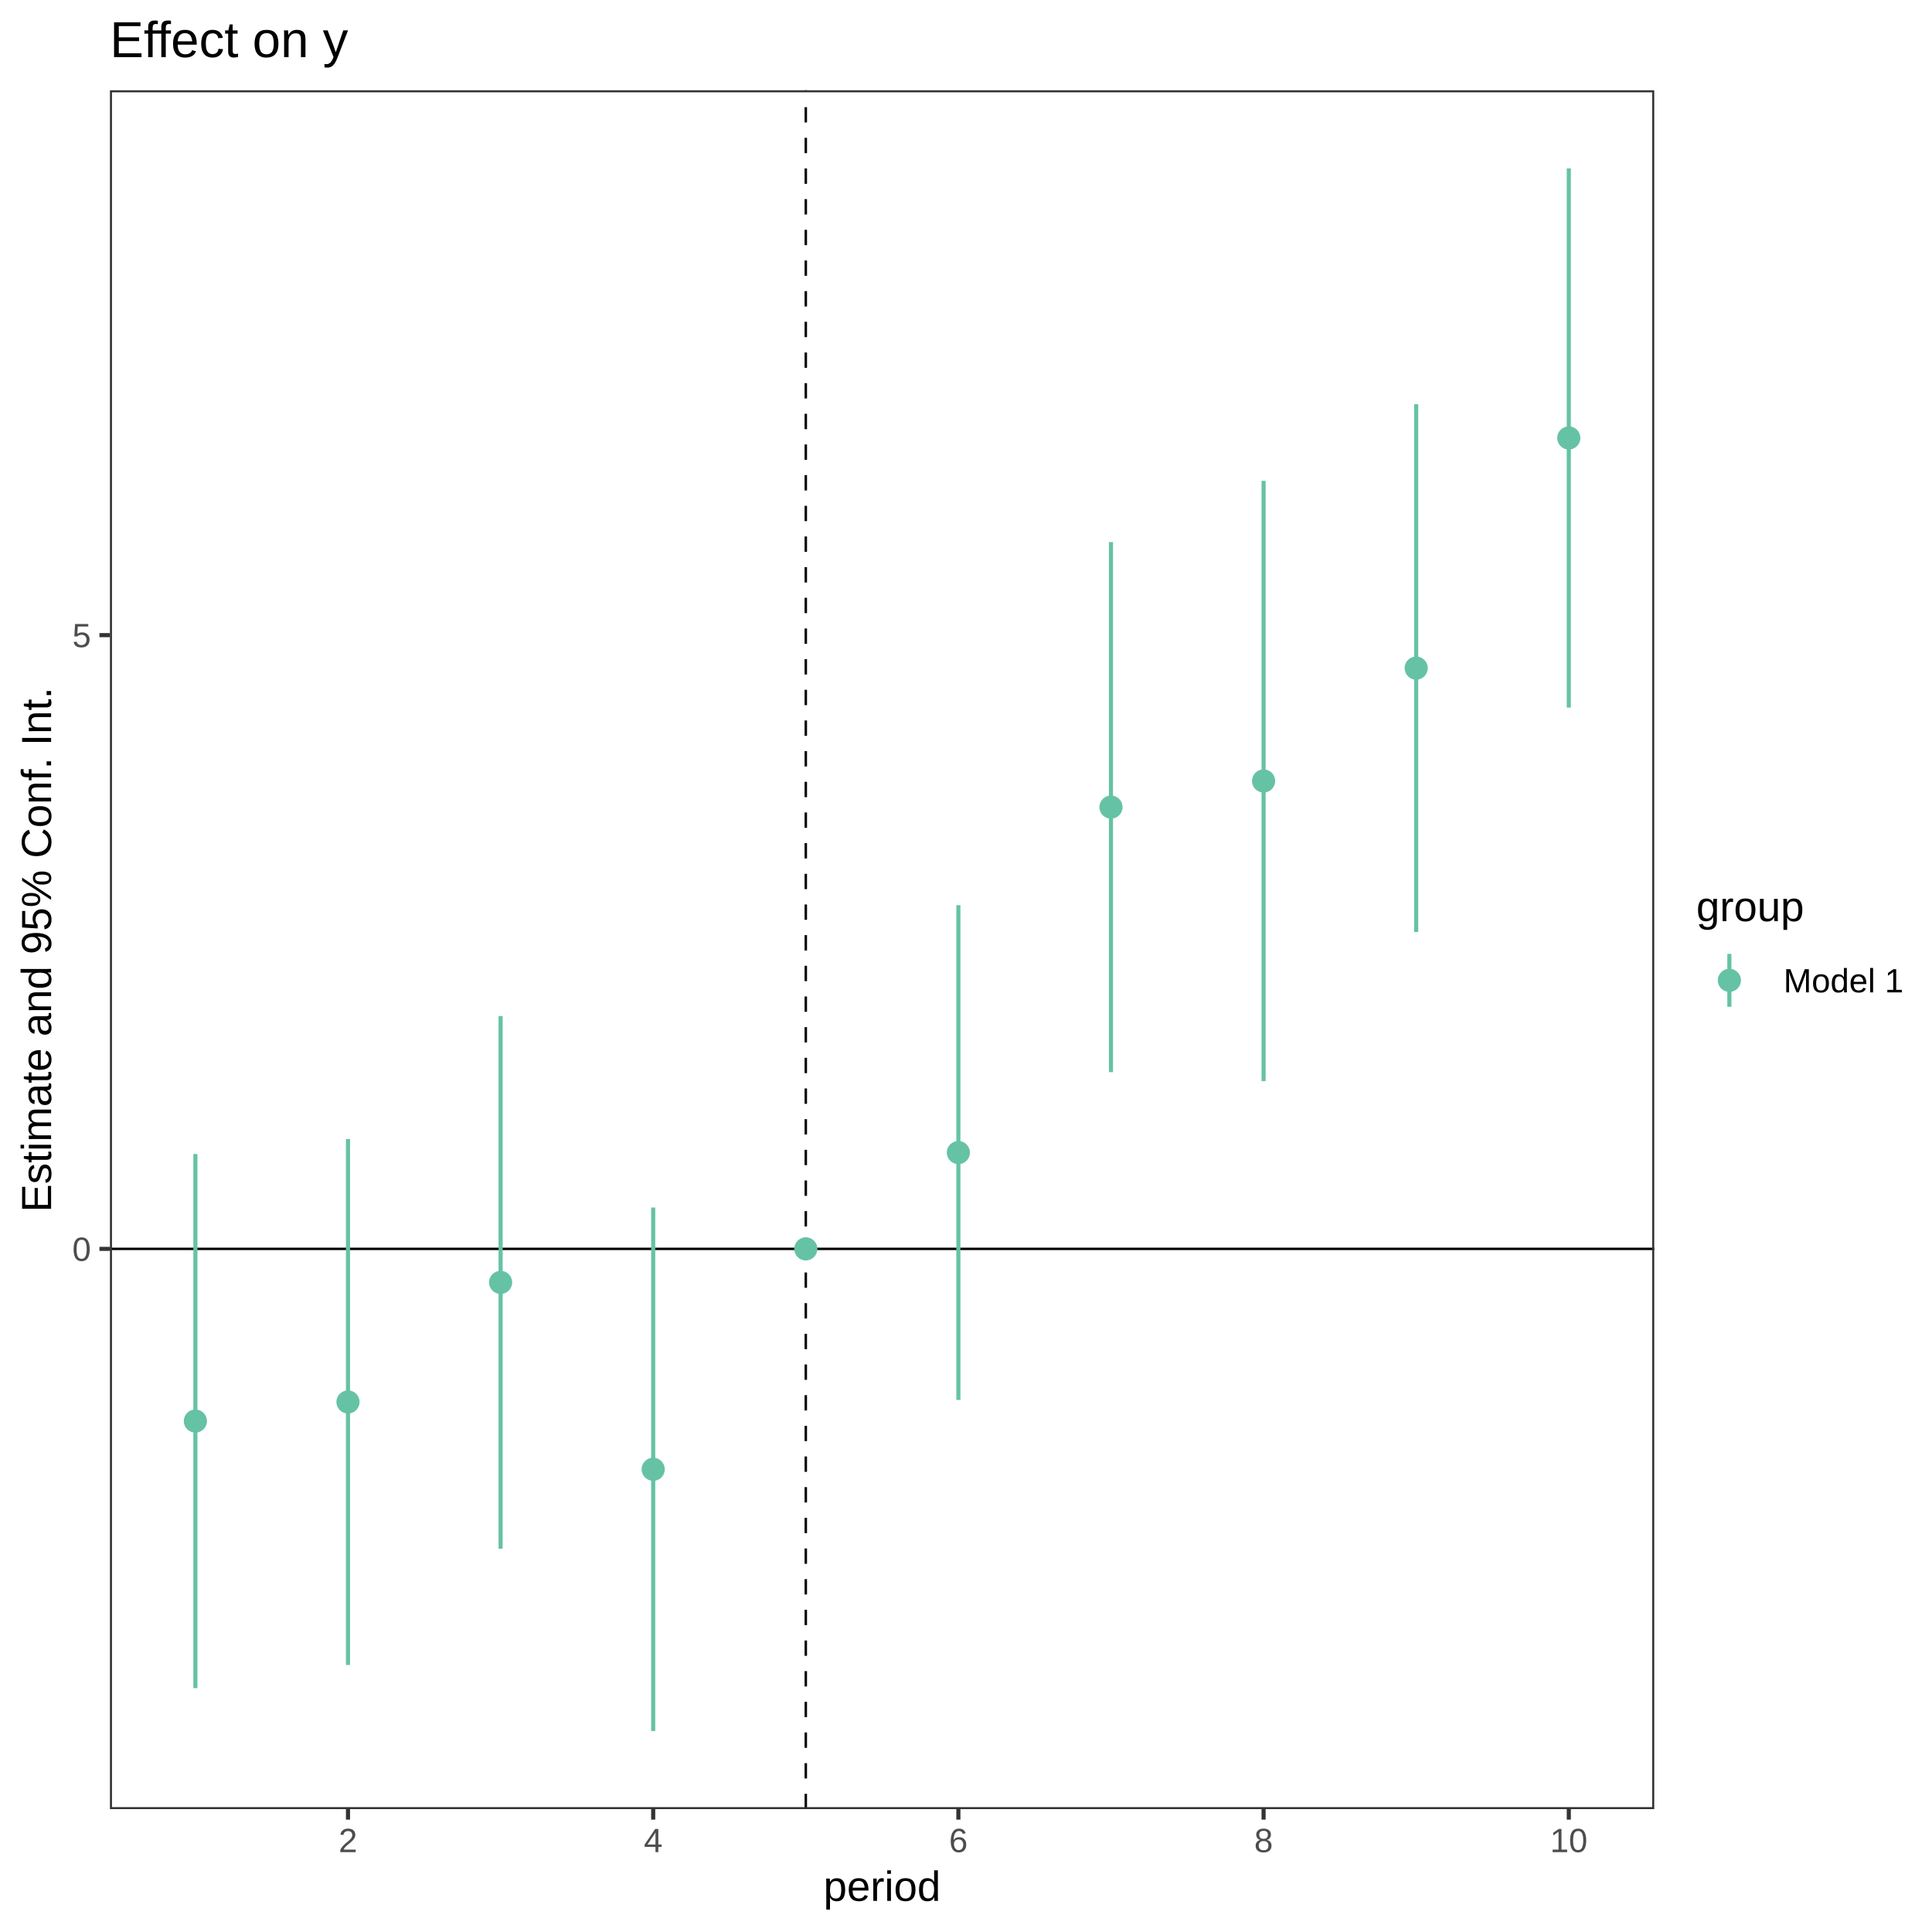
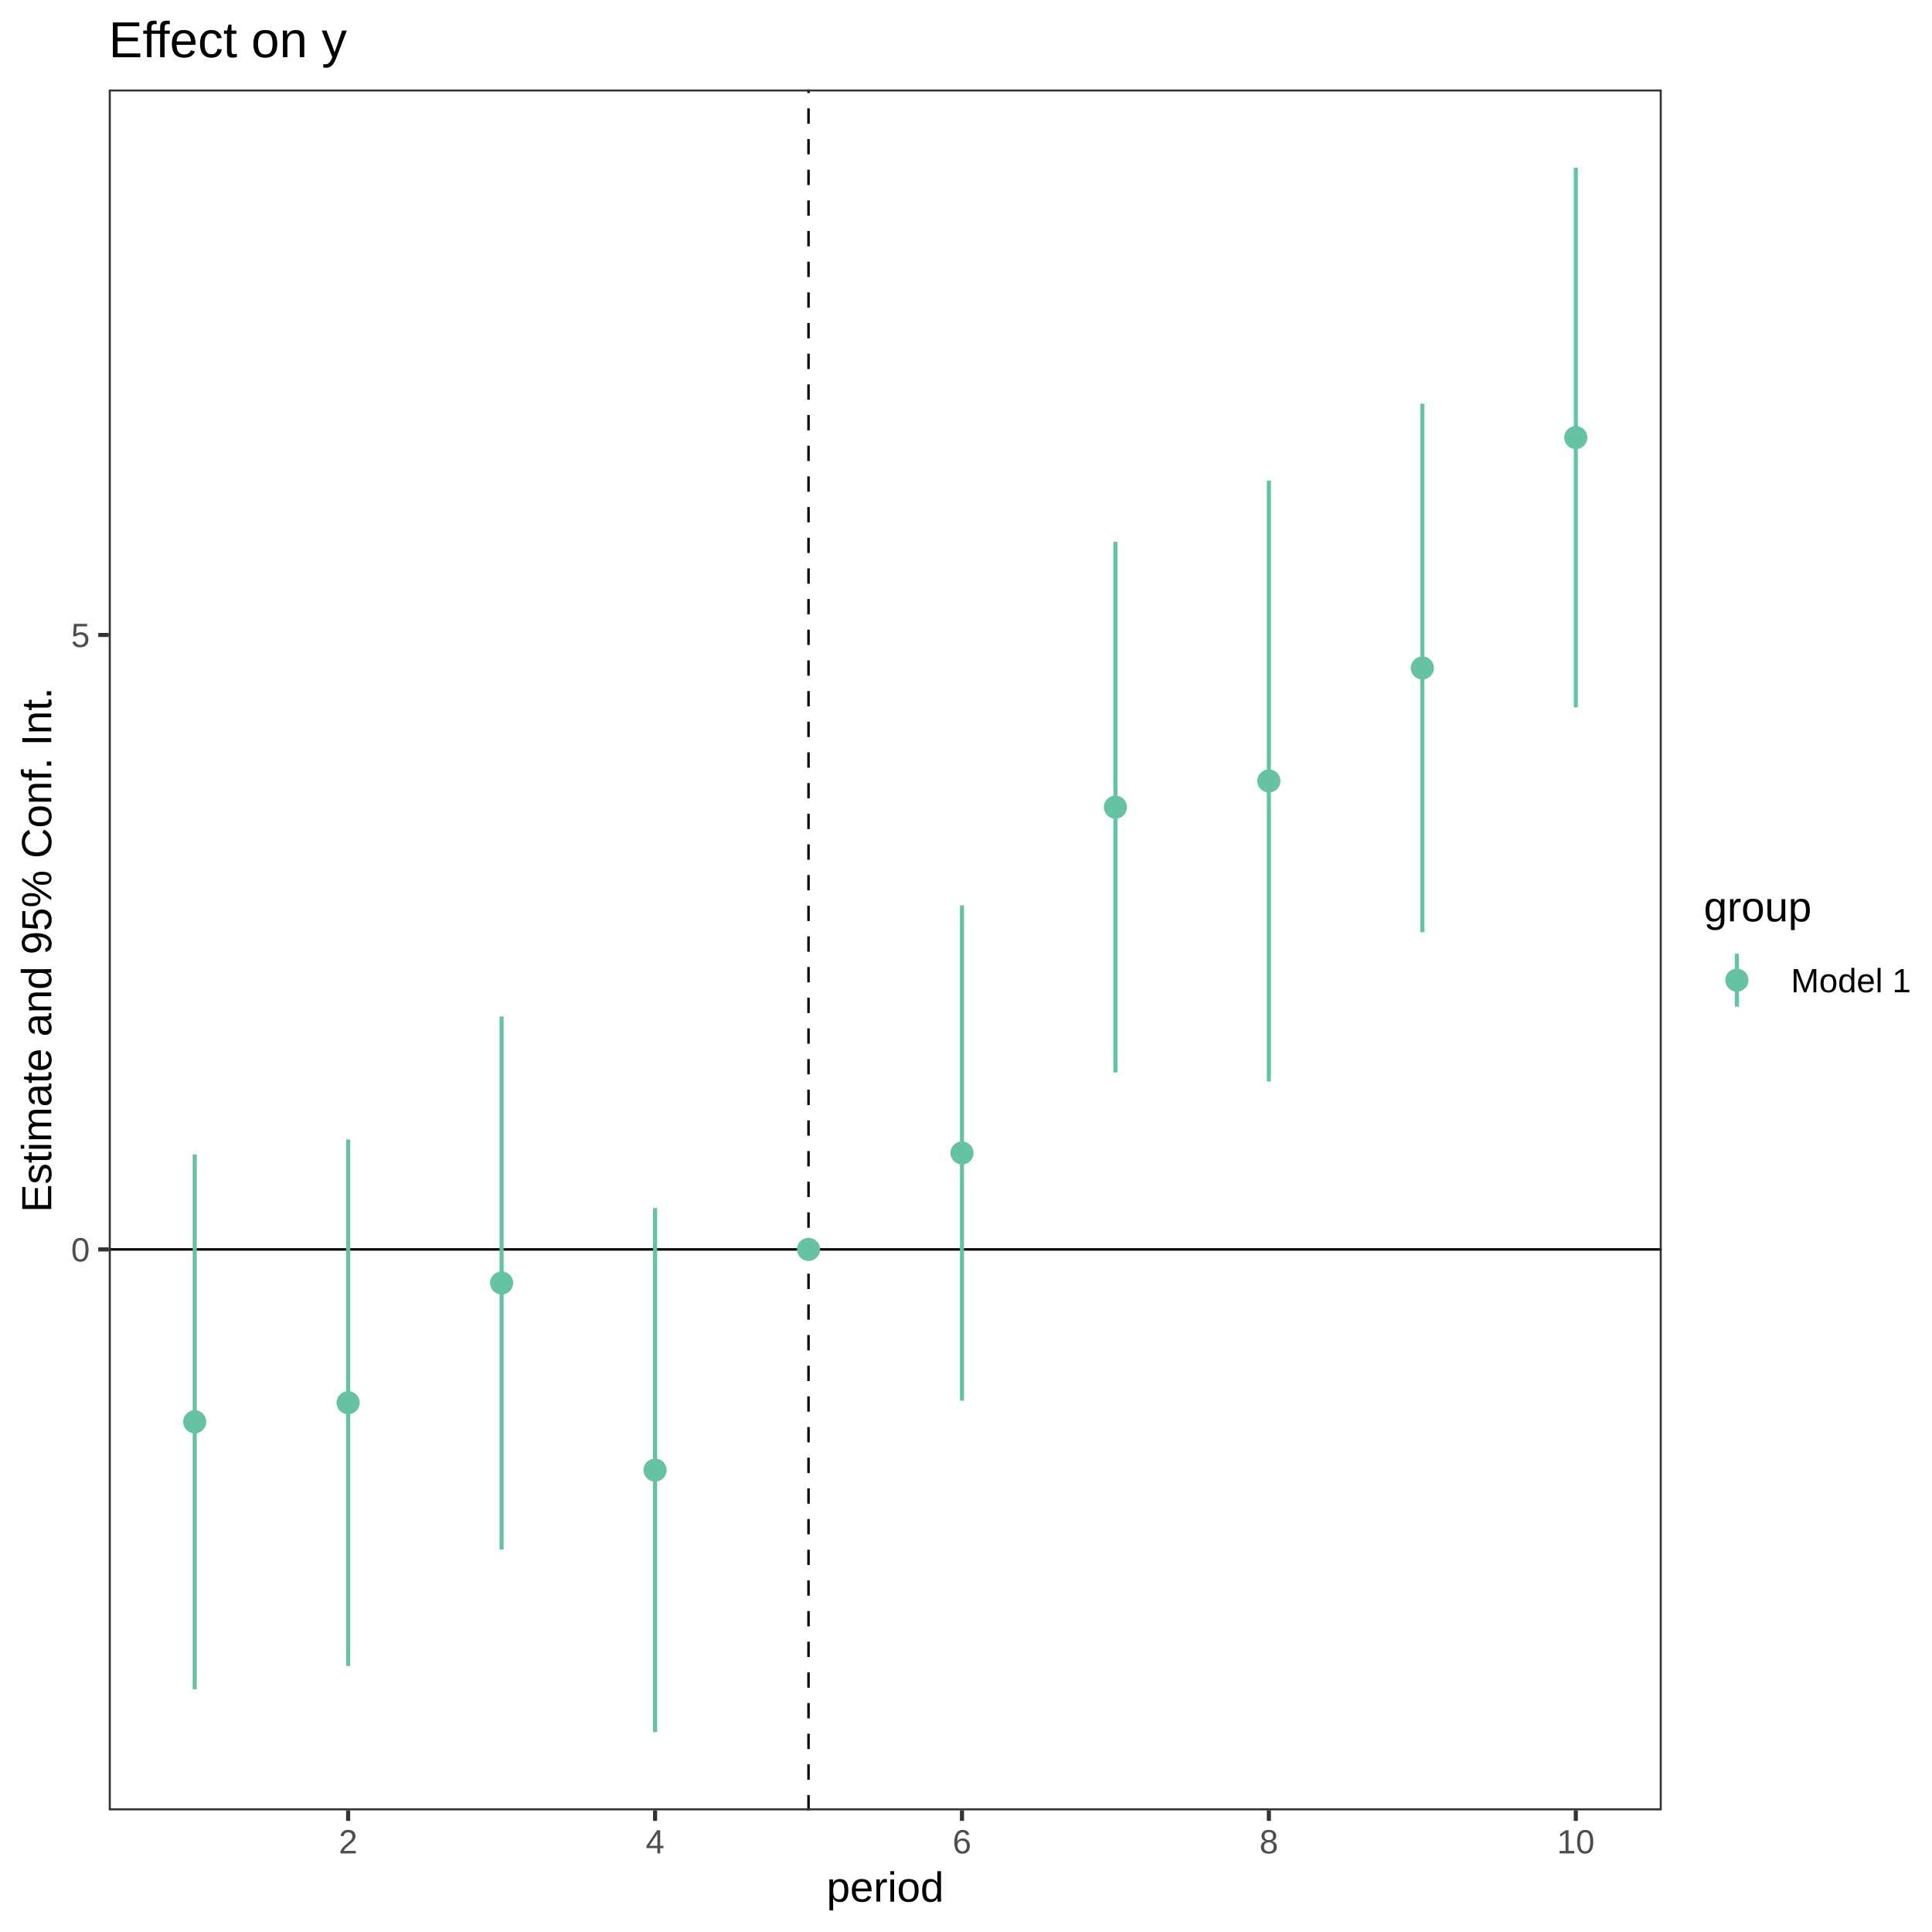
<svg xmlns="http://www.w3.org/2000/svg" class="svglite" width="504.00pt" height="504.00pt" viewBox="0 0 504.00 504.00">
  <defs>
    <style type="text/css">
    .svglite line, .svglite polyline, .svglite polygon, .svglite path, .svglite rect, .svglite circle {
      fill: none;
      stroke: #000000;
      stroke-linecap: round;
      stroke-linejoin: round;
      stroke-miterlimit: 10.00;
    }
    .svglite text {
      white-space: pre;
    }
  </style>
  </defs>
  <rect width="100%" height="100%" style="stroke: none; fill: #FFFFFF;" />
  <defs>
    <clipPath id="cpMC4wMHw1MDQuMDB8MC4wMHw1MDQuMDA=">
      <rect x="0.00" y="0.00" width="504.00" height="504.00" />
    </clipPath>
  </defs>
  <g clip-path="url(#cpMC4wMHw1MDQuMDB8MC4wMHw1MDQuMDA=)">
-     <rect x="0" y="0.00" width="504.00" height="504.00" style="stroke-width: 1.07; stroke: #FFFFFF; fill: #FFFFFF;" />
+     <rect x="0.00" y="-0" width="504.00" height="504.00" style="stroke-width: 1.07; stroke: #FFFFFF; fill: #FFFFFF;" />
  </g>
  <defs>
-     <clipPath id="cpMjguNjh8NDMxLjU0fDIzLjU1fDQ3MS45NQ==">
-       <rect x="28.68" y="23.55" width="402.86" height="448.40" />
+     <clipPath id="cpMjguMzd8NDMzLjUwfDIzLjM0fDQ3Mi4yNw==">
+       <rect x="28.37" y="23.34" width="405.13" height="448.93" />
    </clipPath>
  </defs>
-   <g clip-path="url(#cpMjguNjh8NDMxLjU0fDIzLjU1fDQ3MS45NQ==)">
-     <rect x="28.68" y="23.55" width="402.86" height="448.40" style="stroke-width: 1.07; stroke: none; fill: #FFFFFF;" />
-     <line x1="210.21" y1="471.95" x2="210.21" y2="23.55" style="stroke-width: 0.64; stroke-dasharray: 4.00,4.00; stroke-linecap: butt;" />
-     <line x1="28.68" y1="325.79" x2="431.54" y2="325.79" style="stroke-width: 0.64; stroke-linecap: butt;" />
-     <line x1="50.97" y1="440.39" x2="50.97" y2="301.04" style="stroke-width: 1.07; stroke: #66C2A5; stroke-linecap: butt;" />
-     <line x1="90.78" y1="434.34" x2="90.78" y2="297.13" style="stroke-width: 1.07; stroke: #66C2A5; stroke-linecap: butt;" />
-     <line x1="130.59" y1="404.01" x2="130.59" y2="265.07" style="stroke-width: 1.07; stroke: #66C2A5; stroke-linecap: butt;" />
-     <line x1="170.40" y1="451.57" x2="170.40" y2="315.01" style="stroke-width: 1.07; stroke: #66C2A5; stroke-linecap: butt;" />
-     <line x1="210.21" y1="325.79" x2="210.21" y2="325.79" style="stroke-width: 1.07; stroke: #66C2A5; stroke-linecap: butt;" />
-     <line x1="250.01" y1="365.21" x2="250.01" y2="236.13" style="stroke-width: 1.07; stroke: #66C2A5; stroke-linecap: butt;" />
-     <line x1="289.82" y1="279.68" x2="289.82" y2="141.42" style="stroke-width: 1.07; stroke: #66C2A5; stroke-linecap: butt;" />
-     <line x1="329.63" y1="282.03" x2="329.63" y2="125.44" style="stroke-width: 1.07; stroke: #66C2A5; stroke-linecap: butt;" />
-     <line x1="369.44" y1="243.14" x2="369.44" y2="105.43" style="stroke-width: 1.07; stroke: #66C2A5; stroke-linecap: butt;" />
-     <line x1="409.25" y1="184.58" x2="409.25" y2="43.93" style="stroke-width: 1.07; stroke: #66C2A5; stroke-linecap: butt;" />
-     <circle cx="50.97" cy="370.71" r="3.02" style="stroke-width: 0.71; stroke: none; fill: #66C2A5;" />
-     <circle cx="90.78" cy="365.73" r="3.02" style="stroke-width: 0.71; stroke: none; fill: #66C2A5;" />
-     <circle cx="130.59" cy="334.54" r="3.02" style="stroke-width: 0.71; stroke: none; fill: #66C2A5;" />
-     <circle cx="170.40" cy="383.29" r="3.02" style="stroke-width: 0.71; stroke: none; fill: #66C2A5;" />
-     <circle cx="210.21" cy="325.79" r="3.02" style="stroke-width: 0.71; stroke: none; fill: #66C2A5;" />
-     <circle cx="250.01" cy="300.67" r="3.02" style="stroke-width: 0.71; stroke: none; fill: #66C2A5;" />
-     <circle cx="289.82" cy="210.55" r="3.02" style="stroke-width: 0.71; stroke: none; fill: #66C2A5;" />
-     <circle cx="329.63" cy="203.73" r="3.02" style="stroke-width: 0.71; stroke: none; fill: #66C2A5;" />
-     <circle cx="369.44" cy="174.29" r="3.02" style="stroke-width: 0.71; stroke: none; fill: #66C2A5;" />
-     <circle cx="409.25" cy="114.25" r="3.02" style="stroke-width: 0.71; stroke: none; fill: #66C2A5;" />
-     <rect x="28.68" y="23.55" width="402.86" height="448.40" style="stroke-width: 1.07; stroke: #333333;" />
+   <g clip-path="url(#cpMjguMzd8NDMzLjUwfDIzLjM0fDQ3Mi4yNw==)">
+     <rect x="28.37" y="23.34" width="405.13" height="448.93" style="stroke-width: 1.07; stroke: none; fill: #FFFFFF;" />
+     <line x1="210.92" y1="472.27" x2="210.92" y2="23.34" style="stroke-width: 0.64; stroke-dasharray: 4.00,4.00; stroke-linecap: butt;" />
+     <line x1="28.37" y1="325.93" x2="433.50" y2="325.93" style="stroke-width: 0.64; stroke-linecap: butt;" />
+     <line x1="50.79" y1="440.67" x2="50.79" y2="301.15" style="stroke-width: 1.07; stroke: #66C2A5; stroke-linecap: butt;" />
+     <line x1="90.82" y1="434.61" x2="90.82" y2="297.24" style="stroke-width: 1.07; stroke: #66C2A5; stroke-linecap: butt;" />
+     <line x1="130.85" y1="404.24" x2="130.85" y2="265.14" style="stroke-width: 1.07; stroke: #66C2A5; stroke-linecap: butt;" />
+     <line x1="170.89" y1="451.86" x2="170.89" y2="315.14" style="stroke-width: 1.07; stroke: #66C2A5; stroke-linecap: butt;" />
+     <line x1="210.92" y1="325.93" x2="210.92" y2="325.93" style="stroke-width: 1.07; stroke: #66C2A5; stroke-linecap: butt;" />
+     <line x1="250.95" y1="365.40" x2="250.95" y2="236.17" style="stroke-width: 1.07; stroke: #66C2A5; stroke-linecap: butt;" />
+     <line x1="290.98" y1="279.77" x2="290.98" y2="141.34" style="stroke-width: 1.07; stroke: #66C2A5; stroke-linecap: butt;" />
+     <line x1="331.01" y1="282.12" x2="331.01" y2="125.35" style="stroke-width: 1.07; stroke: #66C2A5; stroke-linecap: butt;" />
+     <line x1="371.05" y1="243.18" x2="371.05" y2="105.31" style="stroke-width: 1.07; stroke: #66C2A5; stroke-linecap: butt;" />
+     <line x1="411.08" y1="184.55" x2="411.08" y2="43.74" style="stroke-width: 1.07; stroke: #66C2A5; stroke-linecap: butt;" />
+     <circle cx="50.79" cy="370.91" r="3.02" style="stroke-width: 0.71; stroke: none; fill: #66C2A5;" />
+     <circle cx="90.82" cy="365.92" r="3.02" style="stroke-width: 0.71; stroke: none; fill: #66C2A5;" />
+     <circle cx="130.85" cy="334.69" r="3.02" style="stroke-width: 0.71; stroke: none; fill: #66C2A5;" />
+     <circle cx="170.89" cy="383.50" r="3.02" style="stroke-width: 0.71; stroke: none; fill: #66C2A5;" />
+     <circle cx="210.92" cy="325.93" r="3.02" style="stroke-width: 0.71; stroke: none; fill: #66C2A5;" />
+     <circle cx="250.95" cy="300.78" r="3.02" style="stroke-width: 0.71; stroke: none; fill: #66C2A5;" />
+     <circle cx="290.98" cy="210.56" r="3.02" style="stroke-width: 0.71; stroke: none; fill: #66C2A5;" />
+     <circle cx="331.01" cy="203.73" r="3.02" style="stroke-width: 0.71; stroke: none; fill: #66C2A5;" />
+     <circle cx="371.05" cy="174.25" r="3.02" style="stroke-width: 0.71; stroke: none; fill: #66C2A5;" />
+     <circle cx="411.08" cy="114.15" r="3.02" style="stroke-width: 0.71; stroke: none; fill: #66C2A5;" />
+     <rect x="28.37" y="23.34" width="405.13" height="448.93" style="stroke-width: 1.07; stroke: #333333;" />
  </g>
  <g clip-path="url(#cpMC4wMHw1MDQuMDB8MC4wMHw1MDQuMDA=)">
-     <text x="23.75" y="328.93" text-anchor="end" style="font-size: 8.80px;fill: #4D4D4D; font-family: &quot;Arial&quot;;" textLength="5.03px" lengthAdjust="spacingAndGlyphs">0</text>
-     <text x="23.75" y="168.83" text-anchor="end" style="font-size: 8.80px;fill: #4D4D4D; font-family: &quot;Arial&quot;;" textLength="5.03px" lengthAdjust="spacingAndGlyphs">5</text>
-     <polyline points="25.94,325.79 28.68,325.79 " style="stroke-width: 1.07; stroke: #333333; stroke-linecap: butt;" />
-     <polyline points="25.94,165.69 28.68,165.69 " style="stroke-width: 1.07; stroke: #333333; stroke-linecap: butt;" />
-     <polyline points="90.78,474.69 90.78,471.95 " style="stroke-width: 1.07; stroke: #333333; stroke-linecap: butt;" />
-     <polyline points="170.40,474.69 170.40,471.95 " style="stroke-width: 1.07; stroke: #333333; stroke-linecap: butt;" />
-     <polyline points="250.01,474.69 250.01,471.95 " style="stroke-width: 1.07; stroke: #333333; stroke-linecap: butt;" />
-     <polyline points="329.63,474.69 329.63,471.95 " style="stroke-width: 1.07; stroke: #333333; stroke-linecap: butt;" />
-     <polyline points="409.25,474.69 409.25,471.95 " style="stroke-width: 1.07; stroke: #333333; stroke-linecap: butt;" />
-     <text x="90.78" y="483.17" text-anchor="middle" style="font-size: 8.80px;fill: #4D4D4D; font-family: &quot;Arial&quot;;" textLength="5.03px" lengthAdjust="spacingAndGlyphs">2</text>
-     <text x="170.40" y="483.17" text-anchor="middle" style="font-size: 8.80px;fill: #4D4D4D; font-family: &quot;Arial&quot;;" textLength="5.03px" lengthAdjust="spacingAndGlyphs">4</text>
-     <text x="250.01" y="483.17" text-anchor="middle" style="font-size: 8.80px;fill: #4D4D4D; font-family: &quot;Arial&quot;;" textLength="5.03px" lengthAdjust="spacingAndGlyphs">6</text>
-     <text x="329.63" y="483.17" text-anchor="middle" style="font-size: 8.80px;fill: #4D4D4D; font-family: &quot;Arial&quot;;" textLength="5.03px" lengthAdjust="spacingAndGlyphs">8</text>
-     <text x="409.25" y="483.17" text-anchor="middle" style="font-size: 8.80px;fill: #4D4D4D; font-family: &quot;Arial&quot;;" textLength="10.07px" lengthAdjust="spacingAndGlyphs">10</text>
-     <text x="230.11" y="495.88" text-anchor="middle" style="font-size: 11.00px; font-family: &quot;Arial&quot;;" textLength="33.78px" lengthAdjust="spacingAndGlyphs">period</text>
-     <text transform="translate(13.33,247.75) rotate(-90)" text-anchor="middle" style="font-size: 11.00px; font-family: &quot;Arial&quot;;" textLength="142.34px" lengthAdjust="spacingAndGlyphs">Estimate and 95% Conf. Int.</text>
-     <rect x="442.50" y="231.12" width="56.02" height="33.26" style="stroke-width: 1.07; stroke: none; fill: #FFFFFF;" />
-     <text x="442.50" y="240.30" style="font-size: 11.00px; font-family: &quot;Arial&quot;;" textLength="31.53px" lengthAdjust="spacingAndGlyphs">group</text>
-     <rect x="442.50" y="247.10" width="17.28" height="17.28" style="stroke-width: 1.07; stroke: none; fill: #FFFFFF;" />
-     <line x1="451.14" y1="262.65" x2="451.14" y2="248.83" style="stroke-width: 1.07; stroke: #66C2A5; stroke-linecap: butt;" />
-     <circle cx="451.14" cy="255.74" r="3.02" style="stroke-width: 0.71; stroke: none; fill: #66C2A5;" />
-     <text x="465.26" y="258.88" style="font-size: 8.80px; font-family: &quot;Arial&quot;;" textLength="33.26px" lengthAdjust="spacingAndGlyphs">Model 1</text>
-     <text x="28.68" y="14.90" style="font-size: 13.20px; font-family: &quot;Arial&quot;;" textLength="64.64px" lengthAdjust="spacingAndGlyphs">Effect on y</text>
+     <text x="23.44" y="329.08" text-anchor="end" style="font-size: 8.80px;fill: #4D4D4D; font-family: &quot;Arial&quot;;" textLength="4.90px" lengthAdjust="spacingAndGlyphs">0</text>
+     <text x="23.44" y="168.79" text-anchor="end" style="font-size: 8.80px;fill: #4D4D4D; font-family: &quot;Arial&quot;;" textLength="4.90px" lengthAdjust="spacingAndGlyphs">5</text>
+     <polyline points="25.63,325.93 28.37,325.93 " style="stroke-width: 1.07; stroke: #333333; stroke-linecap: butt;" />
+     <polyline points="25.63,165.64 28.37,165.64 " style="stroke-width: 1.07; stroke: #333333; stroke-linecap: butt;" />
+     <polyline points="90.82,475.01 90.82,472.27 " style="stroke-width: 1.07; stroke: #333333; stroke-linecap: butt;" />
+     <polyline points="170.89,475.01 170.89,472.27 " style="stroke-width: 1.07; stroke: #333333; stroke-linecap: butt;" />
+     <polyline points="250.95,475.01 250.95,472.27 " style="stroke-width: 1.07; stroke: #333333; stroke-linecap: butt;" />
+     <polyline points="331.01,475.01 331.01,472.27 " style="stroke-width: 1.07; stroke: #333333; stroke-linecap: butt;" />
+     <polyline points="411.08,475.01 411.08,472.27 " style="stroke-width: 1.07; stroke: #333333; stroke-linecap: butt;" />
+     <text x="90.82" y="483.50" text-anchor="middle" style="font-size: 8.80px;fill: #4D4D4D; font-family: &quot;Arial&quot;;" textLength="4.90px" lengthAdjust="spacingAndGlyphs">2</text>
+     <text x="170.89" y="483.50" text-anchor="middle" style="font-size: 8.80px;fill: #4D4D4D; font-family: &quot;Arial&quot;;" textLength="4.90px" lengthAdjust="spacingAndGlyphs">4</text>
+     <text x="250.95" y="483.50" text-anchor="middle" style="font-size: 8.80px;fill: #4D4D4D; font-family: &quot;Arial&quot;;" textLength="4.90px" lengthAdjust="spacingAndGlyphs">6</text>
+     <text x="331.01" y="483.50" text-anchor="middle" style="font-size: 8.80px;fill: #4D4D4D; font-family: &quot;Arial&quot;;" textLength="4.90px" lengthAdjust="spacingAndGlyphs">8</text>
+     <text x="411.08" y="483.50" text-anchor="middle" style="font-size: 8.80px;fill: #4D4D4D; font-family: &quot;Arial&quot;;" textLength="9.79px" lengthAdjust="spacingAndGlyphs">10</text>
+     <text x="230.93" y="496.09" text-anchor="middle" style="font-size: 11.00px; font-family: &quot;Arial&quot;;" textLength="30.59px" lengthAdjust="spacingAndGlyphs">period</text>
+     <text transform="translate(13.37,247.80) rotate(-90)" text-anchor="middle" style="font-size: 11.00px; font-family: &quot;Arial&quot;;" textLength="136.94px" lengthAdjust="spacingAndGlyphs">Estimate and 95% Conf. Int.</text>
+     <rect x="444.46" y="231.26" width="54.07" height="33.08" style="stroke-width: 1.07; stroke: none; fill: #FFFFFF;" />
+     <text x="444.46" y="240.37" style="font-size: 11.00px; font-family: &quot;Arial&quot;;" textLength="28.14px" lengthAdjust="spacingAndGlyphs">group</text>
+     <rect x="444.46" y="247.06" width="17.28" height="17.28" style="stroke-width: 1.07; stroke: none; fill: #FFFFFF;" />
+     <line x1="453.10" y1="262.62" x2="453.10" y2="248.79" style="stroke-width: 1.07; stroke: #66C2A5; stroke-linecap: butt;" />
+     <circle cx="453.10" cy="255.70" r="3.02" style="stroke-width: 0.71; stroke: none; fill: #66C2A5;" />
+     <text x="467.21" y="258.86" style="font-size: 8.80px; font-family: &quot;Arial&quot;;" textLength="31.31px" lengthAdjust="spacingAndGlyphs">Model 1</text>
+     <text x="28.37" y="14.94" style="font-size: 13.20px; font-family: &quot;Arial&quot;;" textLength="62.32px" lengthAdjust="spacingAndGlyphs">Effect on y</text>
  </g>
</svg>
